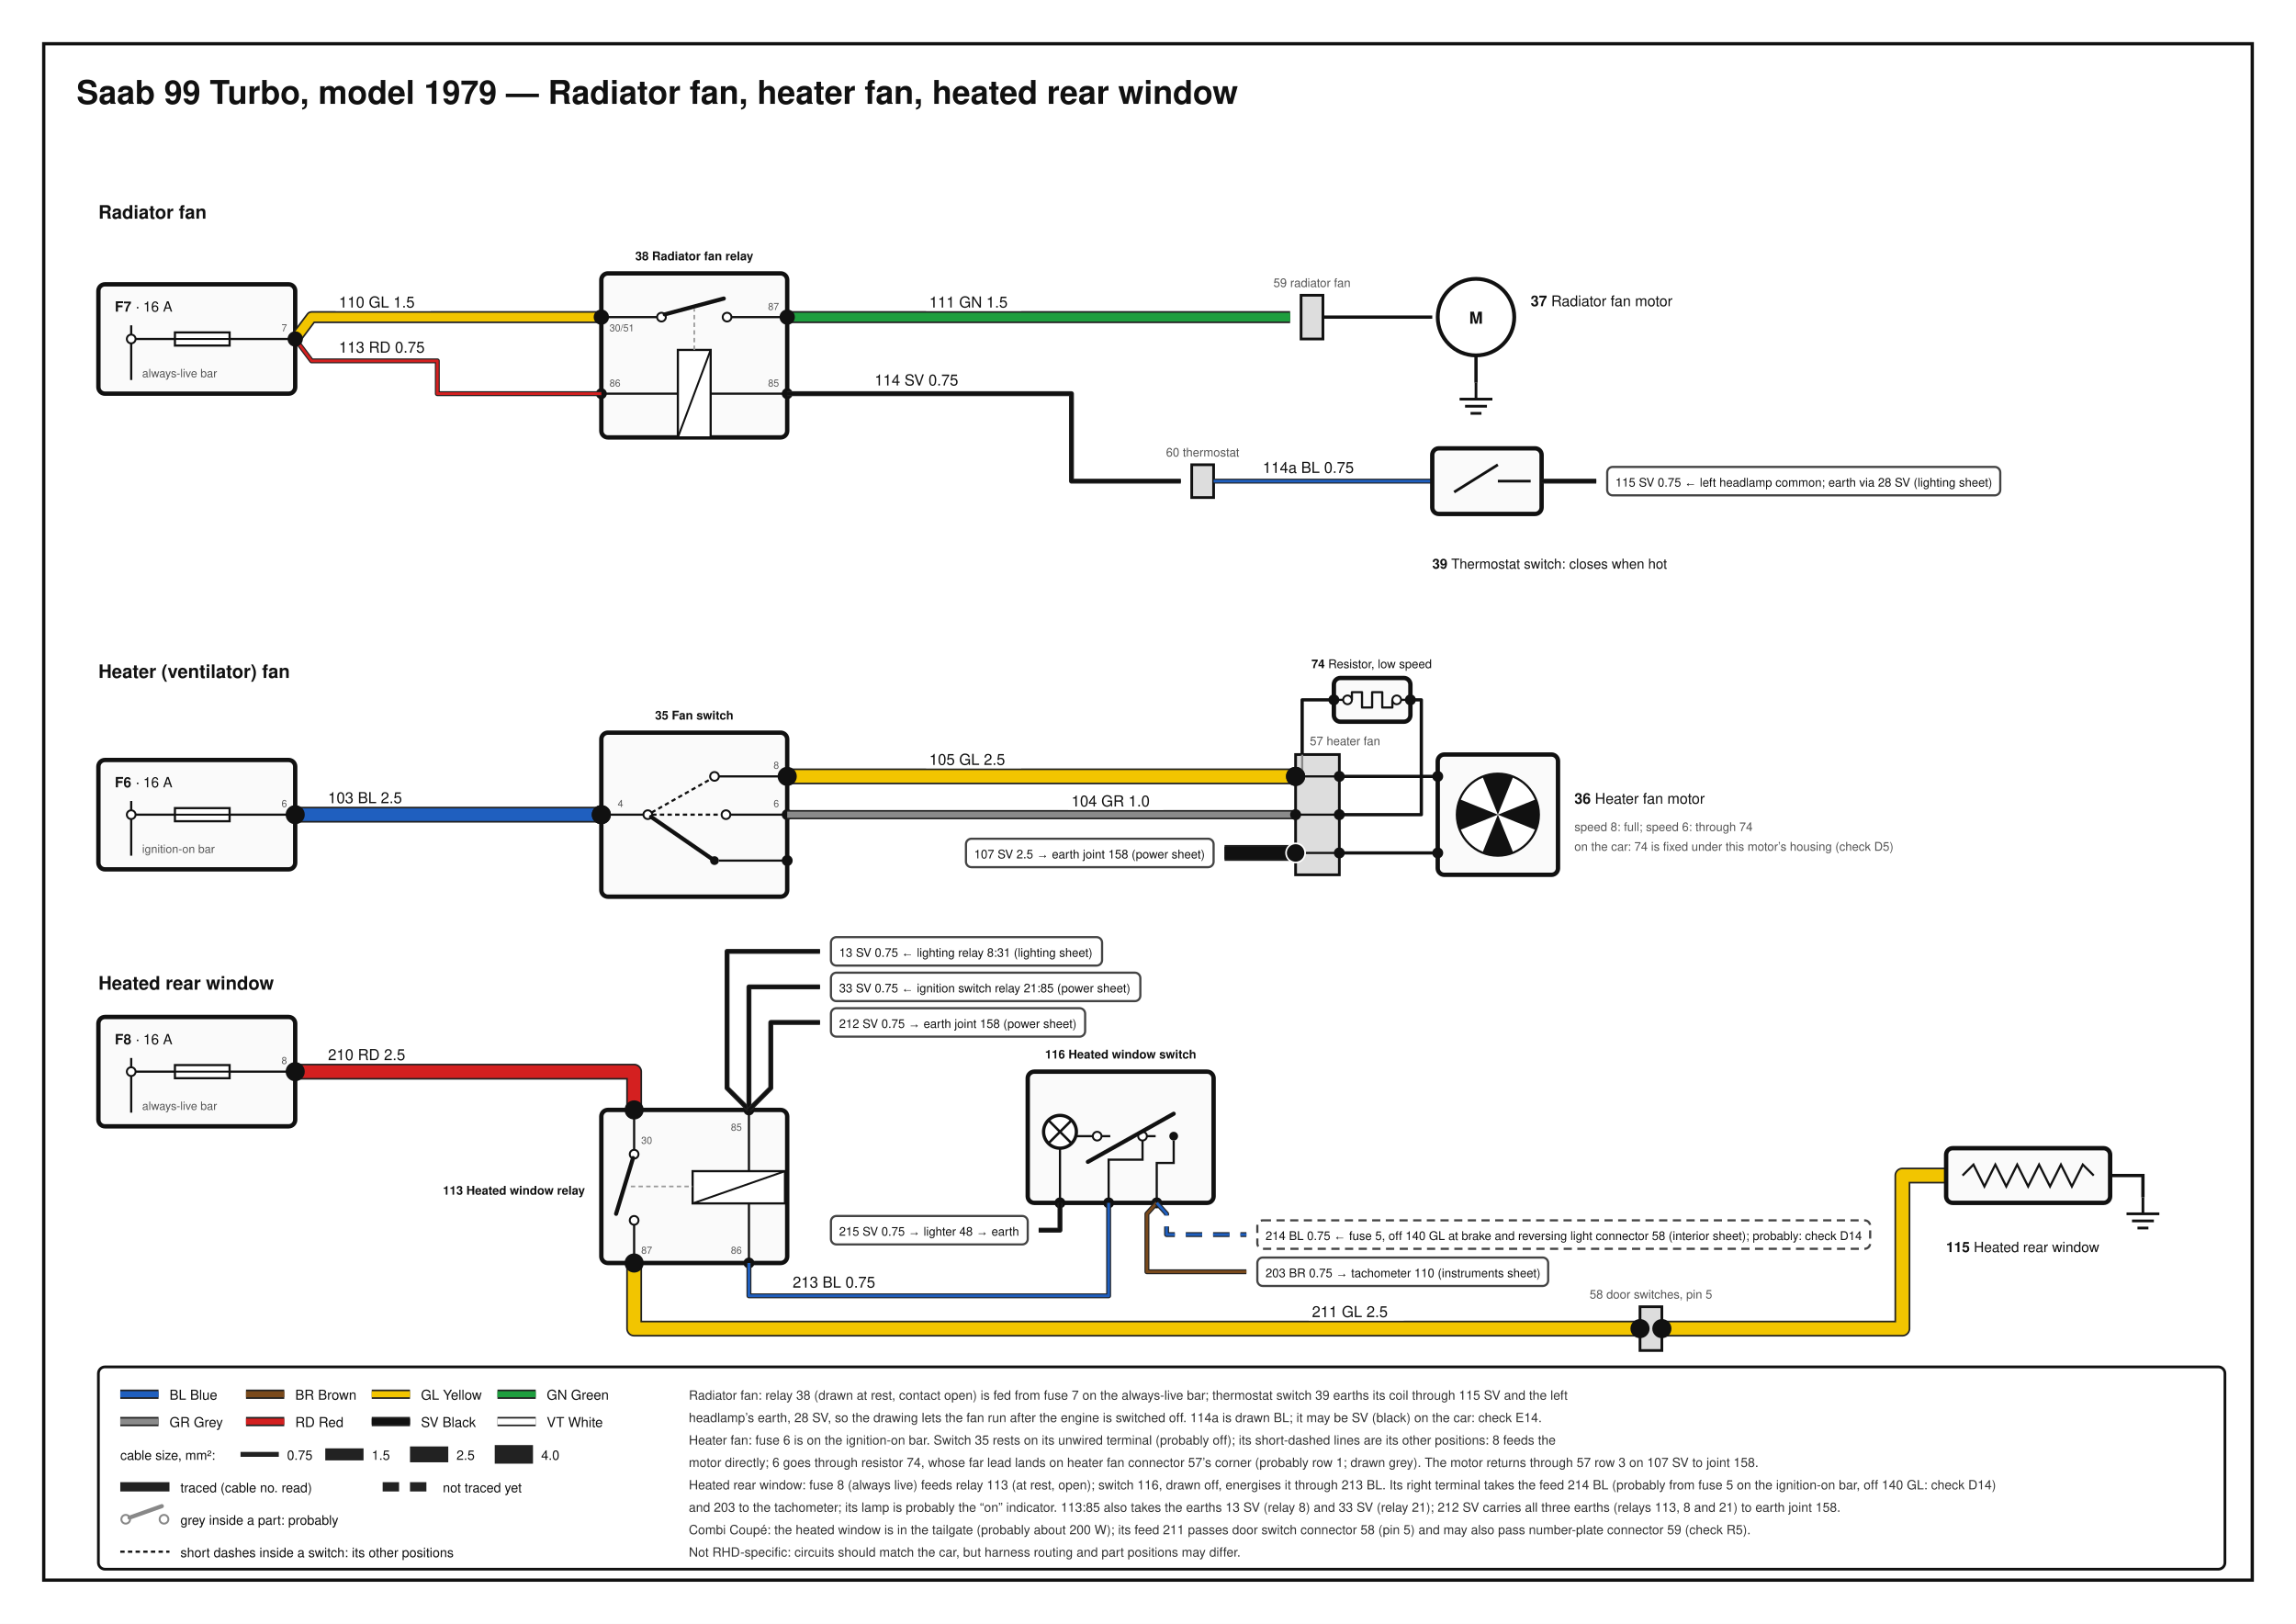
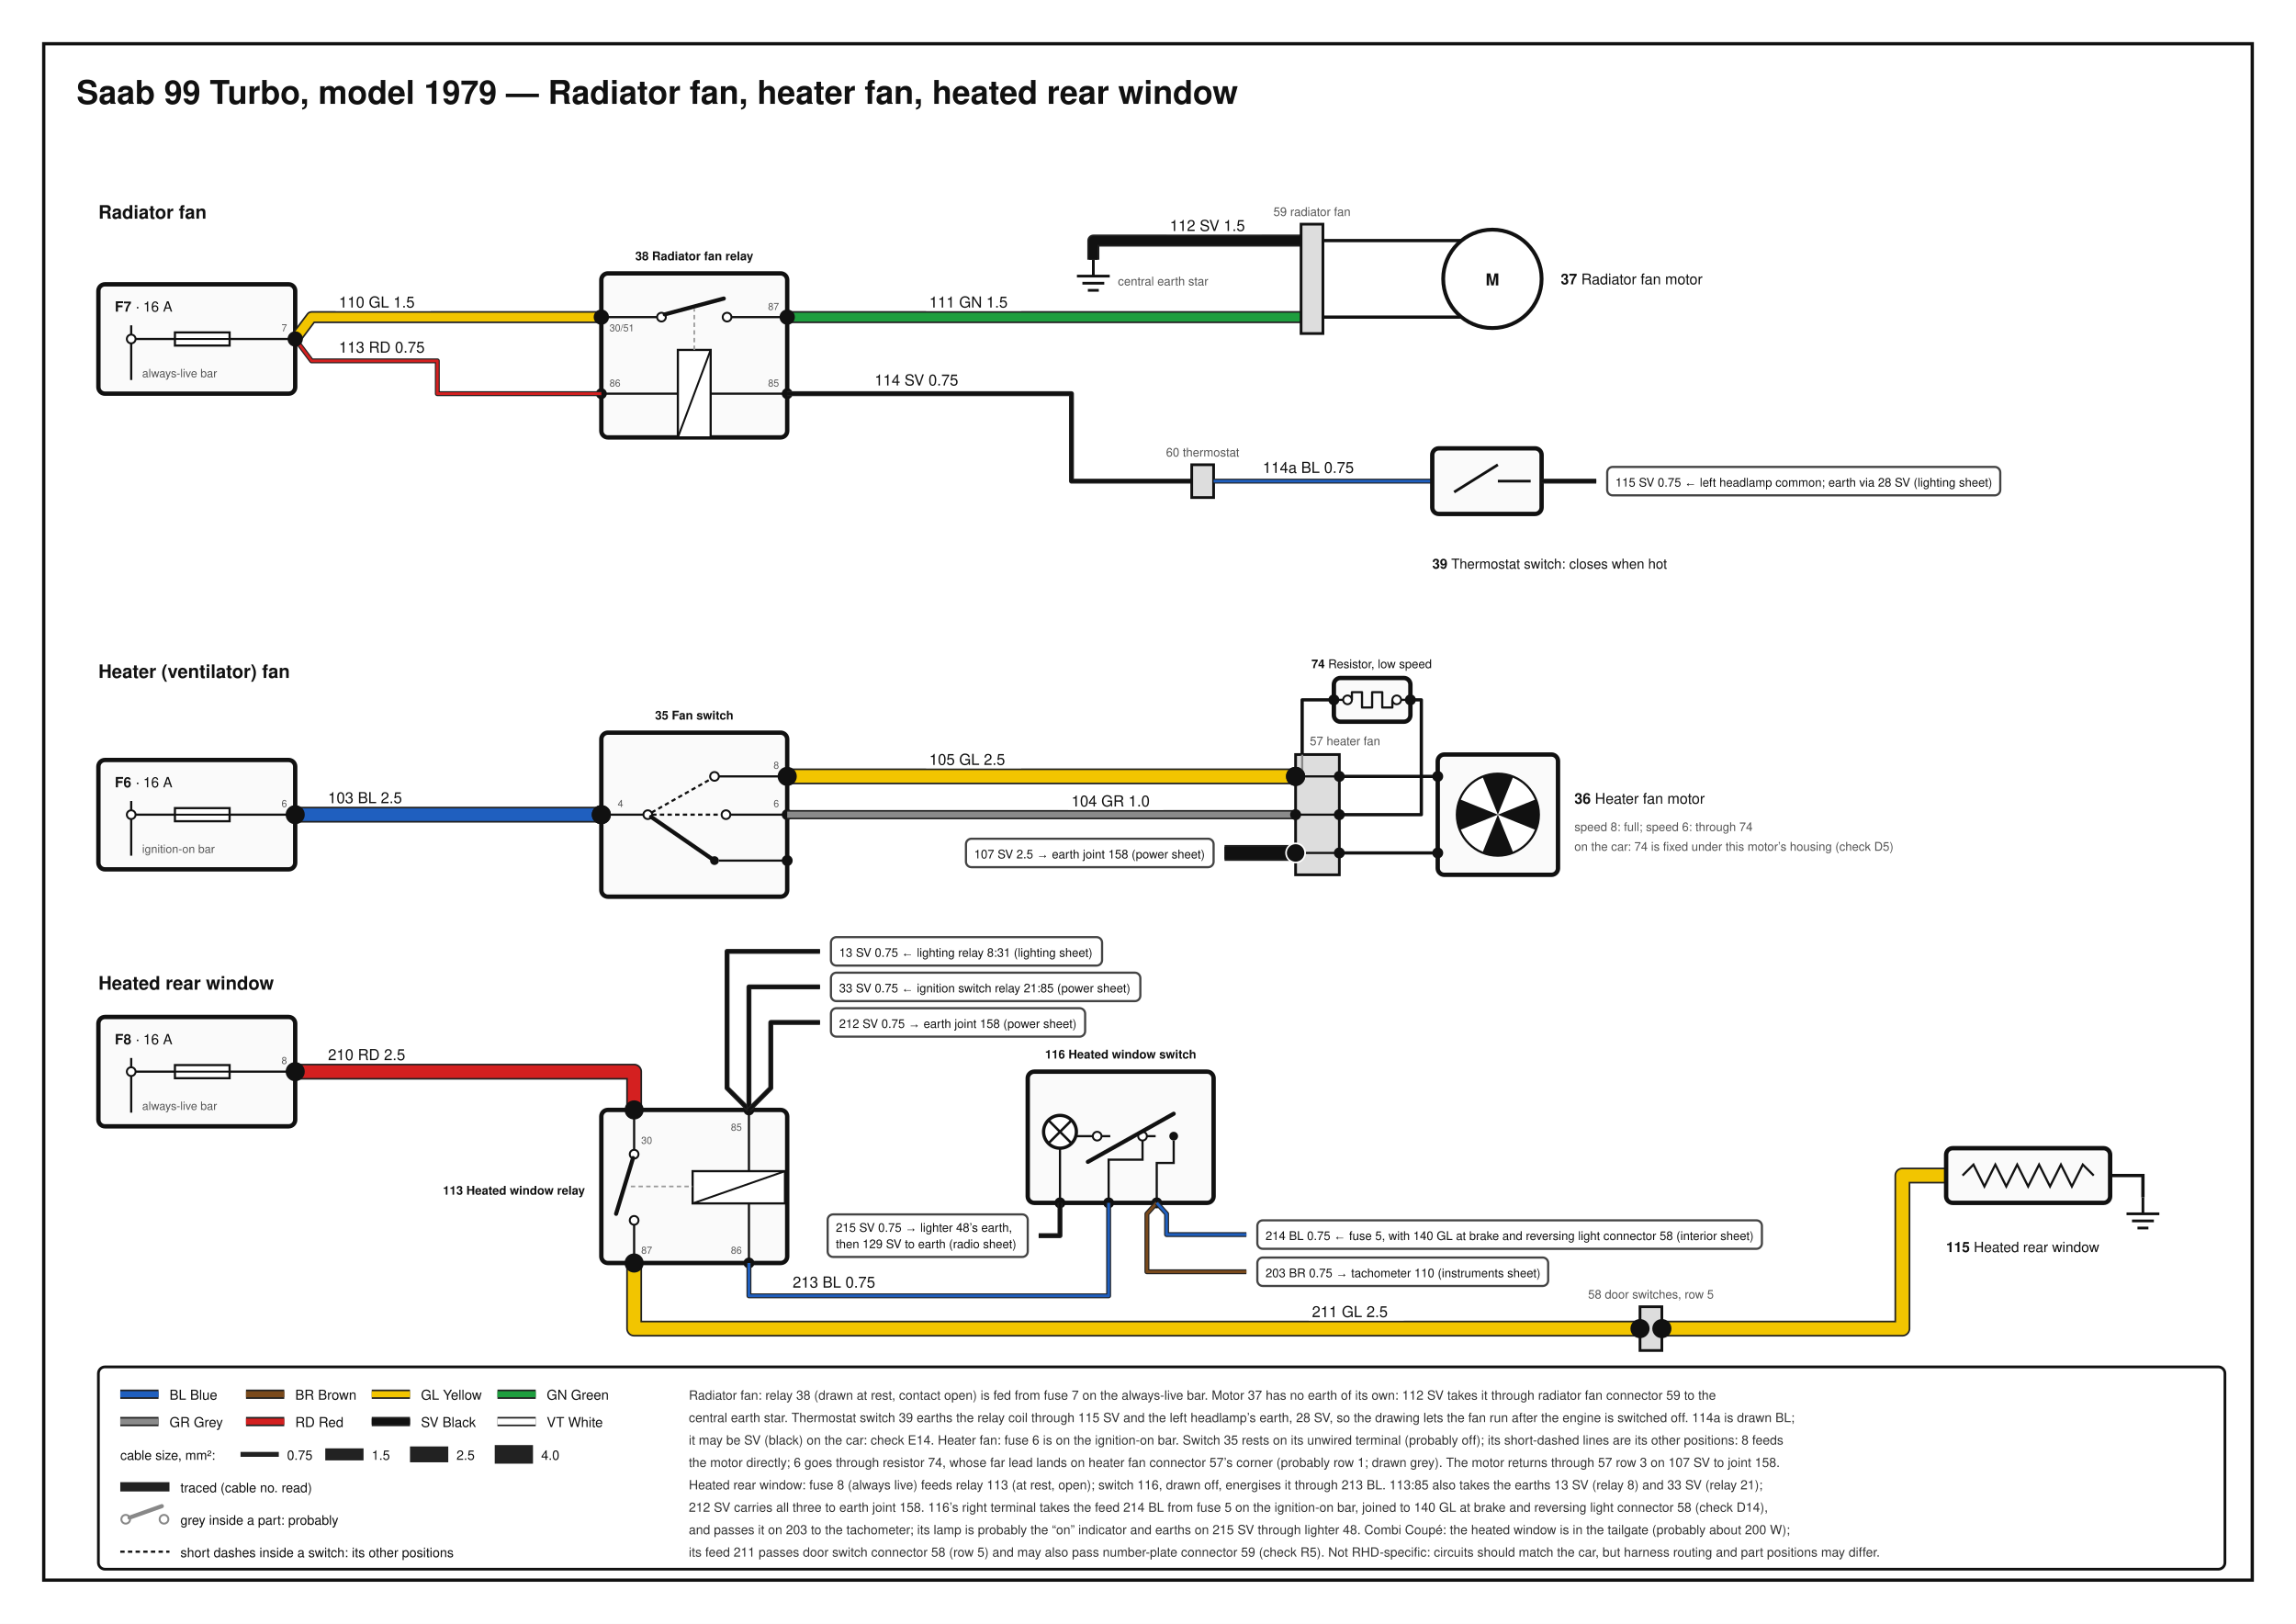
<svg xmlns="http://www.w3.org/2000/svg" width="420mm" height="297mm" viewBox="0 0 420 297" font-family="Helvetica, Arial, sans-serif">
  <rect width="420" height="297" fill="#fff" />
  <rect x="8" y="8" width="404" height="281" fill="none" stroke="#111" stroke-width=".6" />
  <text x="14" y="19" font-size="6" text-anchor="start" font-weight="bold" fill="#111">Saab 99 Turbo, model 1979 — Radiator fan, heater fan, heated rear window</text>
  <text x="18" y="40" font-size="3.4" text-anchor="start" font-weight="bold" fill="#111">Radiator fan</text>
  <rect x="18" y="52" width="36" height="20" rx="1.2" fill="#fafafa" stroke="#111" stroke-width="0.8" />
  <text x="21" y="57" font-size="2.6" text-anchor="start" font-weight="normal" fill="#111">
    <tspan font-weight="bold">F7</tspan> · 16 A</text>
  <path d="M24,59.5 L24,69.5" fill="none" stroke="#111" stroke-width=".4" />
  <circle cx="24" cy="62" r=".8" fill="#fff" stroke="#111" stroke-width=".35" />
  <text x="26" y="69" font-size="2.1" text-anchor="start" font-weight="normal" fill="#555">always-live bar</text>
  <rect x="32" y="60.8" width="10" height="2.4" fill="#fff" stroke="#111" stroke-width=".4" />
  <path d="M32,62 L42,62" stroke="#111" stroke-width=".35" />
  <path d="M24.8,62 L32,62" fill="none" stroke="#111" stroke-width=".4" />
  <path d="M42,62 L54,62" fill="none" stroke="#111" stroke-width=".4" />
  <circle cx="54" cy="62" r="1.0" fill="#111" />
  <text x="52.5" y="60.6" font-size="1.8" text-anchor="end" font-weight="normal" fill="#555">7</text>
  <rect x="110" y="50" width="34" height="30" rx="1.2" fill="#fafafa" stroke="#111" stroke-width="0.8" />
  <text x="127" y="47.6" font-size="2.2" text-anchor="middle" font-weight="bold" fill="#111">38 Radiator fan relay</text>
  <circle cx="110" cy="58" r="1.0" fill="#111" />
  <circle cx="110" cy="72" r="1.0" fill="#111" />
  <circle cx="144" cy="58" r="1.0" fill="#111" />
  <circle cx="144" cy="72" r="1.0" fill="#111" />
  <text x="111.5" y="60.6" font-size="1.8" text-anchor="start" font-weight="normal" fill="#555">30/51</text>
  <text x="142.5" y="56.7" font-size="1.8" text-anchor="end" font-weight="normal" fill="#555">87</text>
  <text x="111.5" y="70.7" font-size="1.8" text-anchor="start" font-weight="normal" fill="#555">86</text>
  <text x="142.5" y="70.7" font-size="1.8" text-anchor="end" font-weight="normal" fill="#555">85</text>
  <path d="M110,58 L120.2,58" fill="none" stroke="#111" stroke-width=".4" />
  <circle cx="121" cy="58" r=".8" fill="#fff" stroke="#111" stroke-width=".35" />
  <circle cx="133" cy="58" r=".8" fill="#fff" stroke="#111" stroke-width=".35" />
  <path d="M133.8,58 L144,58" fill="none" stroke="#111" stroke-width=".4" />
  <path d="M121.6,57.5 L132.4,54.6" stroke="#111" stroke-width=".75" stroke-linecap="round" />
  <rect x="124" y="64" width="6" height="16" fill="#fff" stroke="#111" stroke-width=".4" />
  <path d="M124,80 L130,64" stroke="#111" stroke-width=".35" />
  <path d="M110,72 L124,72" fill="none" stroke="#111" stroke-width=".4" />
  <path d="M130,72 L144,72" fill="none" stroke="#111" stroke-width=".4" />
  <path d="M127,64 L127,56.5" fill="none" stroke="#999" stroke-width=".3" stroke-dasharray=".8 .6" />
  <path d="M54,62 L57,58 L110,58" fill="none" stroke="#222" stroke-width="2.2" stroke-linejoin="round" />
  <path d="M54,62 L57,58 L110,58" fill="none" stroke="#f2c500" stroke-width="1.6" stroke-linejoin="round" />
  <rect x="61.4" y="53.25" width="17.4" height="3.6" fill="#fff" opacity=".85" />
  <text x="62" y="56.25" font-size="2.8" text-anchor="start" font-weight="normal" fill="#111">110 GL 1.5</text>
  <path d="M54,62 L57,66 L80,66 L80,72 L110,72" fill="none" stroke="#222" stroke-width="0.9" stroke-linejoin="round" />
  <path d="M54,62 L57,66 L80,66 L80,72 L110,72" fill="none" stroke="#d42020" stroke-width="0.5" stroke-linejoin="round" />
  <rect x="61.4" y="61.5" width="19.02" height="3.6" fill="#fff" opacity=".85" />
  <text x="62" y="64.5" font-size="2.8" text-anchor="start" font-weight="normal" fill="#111">113 RD 0.75</text>
-   <path d="M144,58 L236,58" fill="none" stroke="#222" stroke-width="2.2" stroke-linejoin="round" />
-   <path d="M144,58 L236,58" fill="none" stroke="#1e9e3e" stroke-width="1.6" stroke-linejoin="round" />
+   <path d="M144,58 L238,58" fill="none" stroke="#222" stroke-width="2.2" stroke-linejoin="round" />
+   <path d="M144,58 L238,58" fill="none" stroke="#1e9e3e" stroke-width="1.6" stroke-linejoin="round" />
  <rect x="169.4" y="53.25" width="17.4" height="3.6" fill="#fff" opacity=".85" />
  <text x="170" y="56.25" font-size="2.8" text-anchor="start" font-weight="normal" fill="#111">111 GN 1.5</text>
-   <rect x="238" y="54.0" width="4" height="8" fill="#ddd" stroke="#111" stroke-width=".5" />
-   <text x="240" y="52.5" font-size="2.2" text-anchor="middle" font-weight="normal" fill="#555">59 radiator fan</text>
+   <path d="M238,44 L200,44 L200,47.5" fill="none" stroke="#222" stroke-width="2.2" stroke-linejoin="round" />
+   <path d="M238,44 L200,44 L200,47.5" fill="none" stroke="#111111" stroke-width="1.6" stroke-linejoin="round" />
+   <rect x="213.4" y="39.25" width="17.4" height="3.6" fill="#fff" opacity=".85" />
+   <text x="214" y="42.25" font-size="2.8" text-anchor="start" font-weight="normal" fill="#111">112 SV 1.5</text>
+   <path d="M200,47.5 v3 M197,50.5 h6 M198,51.8 h4 M199,53.1 h2" stroke="#111" stroke-width=".5" fill="none" />
+   <text x="204.5" y="52.2" font-size="2.2" text-anchor="start" font-weight="normal" fill="#555">central earth star</text>
+   <rect x="238" y="41.0" width="4" height="20" fill="#ddd" stroke="#111" stroke-width=".5" />
+   <text x="240" y="39.5" font-size="2.2" text-anchor="middle" font-weight="normal" fill="#555">59 radiator fan</text>
  <circle cx="54" cy="62" r="1.4" fill="#111" />
  <circle cx="110" cy="58" r="1.4" fill="#111" />
  <circle cx="144" cy="58" r="1.4" fill="#111" />
-   <path d="M242,58 H262" stroke="#111" stroke-width=".6" />
-   <circle cx="270" cy="58" r="7" fill="#fff" stroke="#111" stroke-width=".7" />
-   <text x="270" y="59.2" font-size="3" text-anchor="middle" font-weight="bold" fill="#111">M</text>
-   <text x="280" y="56" font-size="2.7" text-anchor="start" font-weight="normal" fill="#111">
+   <path d="M242,44 L267.34,44" fill="none" stroke="#111" stroke-width=".6" stroke-linejoin="round" />
+   <path d="M242,58 L267.34,58" fill="none" stroke="#111" stroke-width=".6" stroke-linejoin="round" />
+   <circle cx="273" cy="51" r="9" fill="#fff" stroke="#111" stroke-width=".7" />
+   <text x="273" y="52.2" font-size="3" text-anchor="middle" font-weight="bold" fill="#111">M</text>
+   <text x="285.5" y="52" font-size="2.7" text-anchor="start" font-weight="normal" fill="#111">
    <tspan font-weight="bold">37</tspan> Radiator fan motor</text>
-   <path d="M270,65 v5" stroke="#111" stroke-width=".6" />
-   <path d="M270,70 v3 M267,73 h6 M268,74.3 h4 M269,75.6 h2" stroke="#111" stroke-width=".5" fill="none" />
-   <path d="M144,72 L196,72 L196,88 L216,88" fill="none" stroke="#222" stroke-width="0.9" stroke-linejoin="round" />
-   <path d="M144,72 L196,72 L196,88 L216,88" fill="none" stroke="#111111" stroke-width="0.5" stroke-linejoin="round" />
+   <path d="M144,72 L196,72 L196,88 L218,88" fill="none" stroke="#222" stroke-width="0.9" stroke-linejoin="round" />
+   <path d="M144,72 L196,72 L196,88 L218,88" fill="none" stroke="#111111" stroke-width="0.5" stroke-linejoin="round" />
  <rect x="159.4" y="67.5" width="19.02" height="3.6" fill="#fff" opacity=".85" />
  <text x="160" y="70.5" font-size="2.8" text-anchor="start" font-weight="normal" fill="#111">114 SV 0.75</text>
  <rect x="218" y="85.0" width="4" height="6" fill="#ddd" stroke="#111" stroke-width=".5" />
  <text x="220" y="83.5" font-size="2.2" text-anchor="middle" font-weight="normal" fill="#555">60 thermostat</text>
  <path d="M222,88 L262,88" fill="none" stroke="#222" stroke-width="0.9" stroke-linejoin="round" />
  <path d="M222,88 L262,88" fill="none" stroke="#1f5fbf" stroke-width="0.5" stroke-linejoin="round" />
  <rect x="230.4" y="83.5" width="20.64" height="3.6" fill="#fff" opacity=".85" />
  <text x="231" y="86.5" font-size="2.8" text-anchor="start" font-weight="normal" fill="#111">114a BL 0.75</text>
  <rect x="262" y="82" width="20" height="12" rx="1.2" fill="#fafafa" stroke="#111" stroke-width="0.8" />
  <path d="M266,90 l8,-5 M274,88 h6" stroke="#111" stroke-width=".5" />
  <path d="M282,88 L292,88" fill="none" stroke="#222" stroke-width="0.9" stroke-linejoin="round" />
  <path d="M282,88 L292,88" fill="none" stroke="#111111" stroke-width="0.5" stroke-linejoin="round" />
  <rect x="294" y="85.4" width="71.9" height="5.2" rx="1" fill="#fff" stroke="#444" stroke-width=".4" />
  <text x="295.5" y="89" font-size="2.2" text-anchor="start" font-weight="normal" fill="#111">115 SV 0.75 <tspan font-family="Arial">←</tspan> left headlamp common; earth via 28 SV (lighting sheet)</text>
  <text x="262" y="104" font-size="2.5" text-anchor="start" font-weight="normal" fill="#111">
    <tspan font-weight="bold">39</tspan> Thermostat switch: closes when hot</text>
  <text x="18" y="124" font-size="3.4" text-anchor="start" font-weight="bold" fill="#111">Heater (ventilator) fan</text>
  <rect x="18" y="139" width="36" height="20" rx="1.2" fill="#fafafa" stroke="#111" stroke-width="0.8" />
  <text x="21" y="144" font-size="2.6" text-anchor="start" font-weight="normal" fill="#111">
    <tspan font-weight="bold">F6</tspan> · 16 A</text>
  <path d="M24,146.5 L24,156.5" fill="none" stroke="#111" stroke-width=".4" />
  <circle cx="24" cy="149" r=".8" fill="#fff" stroke="#111" stroke-width=".35" />
  <text x="26" y="156" font-size="2.1" text-anchor="start" font-weight="normal" fill="#555">ignition-on bar</text>
  <rect x="32" y="147.8" width="10" height="2.4" fill="#fff" stroke="#111" stroke-width=".4" />
  <path d="M32,149 L42,149" stroke="#111" stroke-width=".35" />
  <path d="M24.8,149 L32,149" fill="none" stroke="#111" stroke-width=".4" />
  <path d="M42,149 L54,149" fill="none" stroke="#111" stroke-width=".4" />
  <circle cx="54" cy="149" r="1.0" fill="#111" />
  <text x="52.5" y="147.6" font-size="1.8" text-anchor="end" font-weight="normal" fill="#555">6</text>
  <path d="M54,149 L110,149" fill="none" stroke="#222" stroke-width="2.9" stroke-linejoin="round" />
  <path d="M54,149 L110,149" fill="none" stroke="#1f5fbf" stroke-width="2.3" stroke-linejoin="round" />
  <rect x="59.4" y="143.9" width="17.4" height="3.6" fill="#fff" opacity=".85" />
  <text x="60" y="146.9" font-size="2.8" text-anchor="start" font-weight="normal" fill="#111">103 BL 2.5</text>
  <rect x="110" y="134" width="34" height="30" rx="1.2" fill="#fafafa" stroke="#111" stroke-width="0.8" />
  <text x="127" y="131.6" font-size="2.2" text-anchor="middle" font-weight="bold" fill="#111">35 Fan switch</text>
  <circle cx="144" cy="142" r="1.0" fill="#111" />
  <circle cx="144" cy="149" r="1.0" fill="#111" />
  <circle cx="144" cy="157.4" r="1.0" fill="#111" />
  <circle cx="110" cy="149" r="1.75" fill="#111" />
  <text x="113" y="147.6" font-size="1.8" text-anchor="start" font-weight="normal" fill="#555">4</text>
  <text x="142.5" y="140.6" font-size="1.8" text-anchor="end" font-weight="normal" fill="#555">8</text>
  <text x="142.5" y="147.6" font-size="1.8" text-anchor="end" font-weight="normal" fill="#555">6</text>
  <path d="M110,149 L117.7,149" fill="none" stroke="#111" stroke-width=".4" />
  <circle cx="118.5" cy="149" r=".8" fill="#fff" stroke="#111" stroke-width=".35" />
  <circle cx="130.7" cy="142" r=".8" fill="#fff" stroke="#111" stroke-width=".35" />
  <path d="M131.5,142 L144,142" fill="none" stroke="#111" stroke-width=".4" />
  <circle cx="132.8" cy="149" r=".8" fill="#fff" stroke="#111" stroke-width=".35" />
  <path d="M133.6,149 L144,149" fill="none" stroke="#111" stroke-width=".4" />
  <circle cx="130.7" cy="157.4" r=".8" fill="#111" />
  <path d="M131.5,157.4 L144,157.4" fill="none" stroke="#111" stroke-width=".4" />
  <path d="M119.1,149.4 L130.4,157.2" stroke="#111" stroke-width=".75" stroke-linecap="round" />
  <path d="M119.2,148.6 L130,142.5" fill="none" stroke="#111" stroke-width=".4" stroke-dasharray=".8 .6" />
  <path d="M119.3,149 L132,149" fill="none" stroke="#111" stroke-width=".4" stroke-dasharray=".8 .6" />
  <path d="M144,142 L237,142" fill="none" stroke="#222" stroke-width="2.9" stroke-linejoin="round" />
  <path d="M144,142 L237,142" fill="none" stroke="#f2c500" stroke-width="2.3" stroke-linejoin="round" />
  <rect x="169.4" y="136.9" width="17.4" height="3.6" fill="#fff" opacity=".85" />
  <text x="170" y="139.9" font-size="2.8" text-anchor="start" font-weight="normal" fill="#111">105 GL 2.5</text>
  <path d="M144,149 L237,149" fill="none" stroke="#222" stroke-width="1.7" stroke-linejoin="round" />
  <path d="M144,149 L237,149" fill="none" stroke="#8a8a8a" stroke-width="1.1" stroke-linejoin="round" />
  <rect x="195.4" y="144.5" width="17.4" height="3.6" fill="#fff" opacity=".85" />
  <text x="196" y="147.5" font-size="2.8" text-anchor="start" font-weight="normal" fill="#111">104 GR 1.0</text>
  <circle cx="54" cy="149" r="1.75" fill="#111" />
  <circle cx="110" cy="149" r="1.75" fill="#111" />
  <circle cx="144" cy="142" r="1.75" fill="#111" />
  <rect x="237" y="138" width="8" height="22" fill="#ddd" stroke="#111" stroke-width=".5" />
  <text x="239.6" y="136.3" font-size="2.2" text-anchor="start" font-weight="normal" fill="#555">57 heater fan</text>
  <path d="M237,142 L245,142" fill="none" stroke="#111" stroke-width=".4" />
  <circle cx="237" cy="142" r="1.75" fill="#111" />
  <circle cx="245" cy="142" r="1.0" fill="#111" />
  <path d="M237,149 L245,149" fill="none" stroke="#111" stroke-width=".4" />
  <circle cx="237" cy="149" r="1.0" fill="#111" />
  <circle cx="245" cy="149" r="1.0" fill="#111" />
  <path d="M237,156 L245,156" fill="none" stroke="#111" stroke-width=".4" />
  <circle cx="237" cy="156" r="1.0" fill="#111" />
  <circle cx="245" cy="156" r="1.0" fill="#111" />
  <path d="M238.2,138 L238.2,142" fill="none" stroke="#888" stroke-width=".4" />
  <rect x="244" y="124" width="14" height="8" rx="1.2" fill="#fafafa" stroke="#111" stroke-width="0.8" />
  <text x="239.9" y="122.2" font-size="2.2" text-anchor="start" font-weight="normal" fill="#111">
    <tspan font-weight="bold">74</tspan> Resistor, low speed</text>
  <circle cx="244" cy="128" r="1.0" fill="#111" />
  <circle cx="258" cy="128" r="1.0" fill="#111" />
  <path d="M244,128 L245.7,128" fill="none" stroke="#111" stroke-width=".4" />
  <circle cx="246.5" cy="128" r=".8" fill="#fff" stroke="#111" stroke-width=".35" />
  <path d="M247.3,128 L247.3,126.6 L249.15,126.6 L249.15,129.4 L251.0,129.4 L251.0,126.6 L252.85,126.6 L252.85,129.4 L254.7,129.4 L254.7,128" fill="none" stroke="#111" stroke-width=".4" stroke-linejoin="round" />
  <circle cx="255.5" cy="128" r=".8" fill="#fff" stroke="#111" stroke-width=".35" />
  <path d="M256.3,128 L258,128" fill="none" stroke="#111" stroke-width=".4" />
  <path d="M244,128 L238.2,128 L238.2,138" fill="none" stroke="#111" stroke-width=".6" stroke-linejoin="round" />
  <path d="M258,128 L260,128 L260,149 L245,149" fill="none" stroke="#111" stroke-width=".6" stroke-linejoin="round" />
  <path d="M245,142 L263,142" fill="none" stroke="#111" stroke-width=".6" stroke-linejoin="round" />
  <path d="M245,156 L263,156" fill="none" stroke="#111" stroke-width=".6" stroke-linejoin="round" />
  <path d="M237,156 L224,156" fill="none" stroke="#222" stroke-width="2.9" stroke-linejoin="round" />
  <path d="M237,156 L224,156" fill="none" stroke="#111111" stroke-width="2.3" stroke-linejoin="round" />
  <rect x="176.7" y="153.4" width="45.3" height="5.2" rx="1" fill="#fff" stroke="#444" stroke-width=".4" />
  <text x="178.2" y="157" font-size="2.2" text-anchor="start" font-weight="normal" fill="#111">107 SV 2.5 <tspan font-family="Arial">→</tspan> earth joint 158 (power sheet)</text>
  <circle cx="237" cy="142" r="1.75" fill="#111" />
  <circle cx="237" cy="156" r="1.75" fill="#111" stroke="#fff" stroke-width=".3" />
  <rect x="263" y="138" width="22" height="22" rx="1.2" fill="#fafafa" stroke="#111" stroke-width="0.8" />
  <circle cx="263" cy="142" r="1.0" fill="#111" />
  <circle cx="263" cy="156" r="1.0" fill="#111" />
  <circle cx="274" cy="149" r="7.5" fill="#fff" stroke="#111" stroke-width=".4" />
  <path d="M274,149 L280.95,146.19 A7.5,7.5 0 0 1 280.95,151.81 Z" fill="#111" />
  <path d="M274,149 L276.81,155.95 A7.5,7.5 0 0 1 271.19,155.95 Z" fill="#111" />
  <path d="M274,149 L267.05,151.81 A7.5,7.5 0 0 1 267.05,146.19 Z" fill="#111" />
  <path d="M274,149 L271.19,142.05 A7.5,7.5 0 0 1 276.81,142.05 Z" fill="#111" />
  <text x="288" y="147" font-size="2.7" text-anchor="start" font-weight="normal" fill="#111">
    <tspan font-weight="bold">36</tspan> Heater fan motor</text>
  <text x="288" y="152" font-size="2.2" text-anchor="start" font-weight="normal" fill="#555">speed 8: full; speed 6: through 74</text>
  <text x="288" y="155.6" font-size="2.2" text-anchor="start" font-weight="normal" fill="#555">on the car: 74 is fixed under this motor’s housing (check D5)</text>
  <text x="18" y="181" font-size="3.4" text-anchor="start" font-weight="bold" fill="#111">Heated rear window</text>
  <rect x="18" y="186" width="36" height="20" rx="1.2" fill="#fafafa" stroke="#111" stroke-width="0.8" />
  <text x="21" y="191" font-size="2.6" text-anchor="start" font-weight="normal" fill="#111">
    <tspan font-weight="bold">F8</tspan> · 16 A</text>
  <path d="M24,193.5 L24,203.5" fill="none" stroke="#111" stroke-width=".4" />
  <circle cx="24" cy="196" r=".8" fill="#fff" stroke="#111" stroke-width=".35" />
  <text x="26" y="203" font-size="2.1" text-anchor="start" font-weight="normal" fill="#555">always-live bar</text>
  <rect x="32" y="194.8" width="10" height="2.4" fill="#fff" stroke="#111" stroke-width=".4" />
  <path d="M32,196 L42,196" stroke="#111" stroke-width=".35" />
  <path d="M24.8,196 L32,196" fill="none" stroke="#111" stroke-width=".4" />
  <path d="M42,196 L54,196" fill="none" stroke="#111" stroke-width=".4" />
  <circle cx="54" cy="196" r="1.0" fill="#111" />
  <text x="52.5" y="194.6" font-size="1.8" text-anchor="end" font-weight="normal" fill="#555">8</text>
  <rect x="110" y="203" width="34" height="28" rx="1.2" fill="#fafafa" stroke="#111" stroke-width="0.8" />
  <text x="107" y="218.5" font-size="2.2" text-anchor="end" font-weight="bold" fill="#111">113 Heated window relay</text>
  <circle cx="116" cy="203" r="1.0" fill="#111" />
  <circle cx="137" cy="203" r="1.0" fill="#111" />
  <circle cx="116" cy="231" r="1.0" fill="#111" />
  <circle cx="137" cy="231" r="1.0" fill="#111" />
  <text x="117.3" y="209.2" font-size="1.8" text-anchor="start" font-weight="normal" fill="#555">30</text>
  <text x="135.7" y="206.8" font-size="1.8" text-anchor="end" font-weight="normal" fill="#555">85</text>
  <text x="117.3" y="229.3" font-size="1.8" text-anchor="start" font-weight="normal" fill="#555">87</text>
  <text x="135.7" y="229.3" font-size="1.8" text-anchor="end" font-weight="normal" fill="#555">86</text>
  <path d="M116,203 L116,210.3" fill="none" stroke="#111" stroke-width=".4" />
  <circle cx="116" cy="211.1" r=".8" fill="#fff" stroke="#111" stroke-width=".35" />
  <path d="M115.8,211.8 L112.7,222" stroke="#111" stroke-width=".75" stroke-linecap="round" />
  <circle cx="116" cy="223.2" r=".8" fill="#fff" stroke="#111" stroke-width=".35" />
  <path d="M116,224 L116,231" fill="none" stroke="#111" stroke-width=".4" />
  <rect x="126.7" y="214.2" width="16.9" height="5.9" fill="#fff" stroke="#111" stroke-width=".4" />
  <path d="M126.7,220.1 L143.6,214.2" stroke="#111" stroke-width=".35" />
  <path d="M137,203 L137,214.2" fill="none" stroke="#111" stroke-width=".4" />
  <path d="M137,220.1 L137,231" fill="none" stroke="#111" stroke-width=".4" />
  <path d="M115.4,217 L126.7,217" fill="none" stroke="#999" stroke-width=".3" stroke-dasharray=".8 .6" />
  <path d="M54,196 L116,196 L116,203" fill="none" stroke="#222" stroke-width="2.9" stroke-linejoin="round" />
  <path d="M54,196 L116,196 L116,203" fill="none" stroke="#d42020" stroke-width="2.3" stroke-linejoin="round" />
  <rect x="59.4" y="190.9" width="17.4" height="3.6" fill="#fff" opacity=".85" />
  <text x="60" y="193.9" font-size="2.8" text-anchor="start" font-weight="normal" fill="#111">210 RD 2.5</text>
  <path d="M137,203 L133,199 L133,174 L150,174" fill="none" stroke="#222" stroke-width="0.9" stroke-linejoin="round" />
  <path d="M137,203 L133,199 L133,174 L150,174" fill="none" stroke="#111111" stroke-width="0.5" stroke-linejoin="round" />
  <rect x="152" y="171.4" width="49.6" height="5.2" rx="1" fill="#fff" stroke="#444" stroke-width=".4" />
  <text x="153.5" y="175" font-size="2.2" text-anchor="start" font-weight="normal" fill="#111">13 SV 0.75 <tspan font-family="Arial">←</tspan> lighting relay 8:31 (lighting sheet)</text>
  <path d="M137,203 L137,180.5 L150,180.5" fill="none" stroke="#222" stroke-width="0.9" stroke-linejoin="round" />
  <path d="M137,203 L137,180.5 L150,180.5" fill="none" stroke="#111111" stroke-width="0.5" stroke-linejoin="round" />
  <rect x="152" y="177.9" width="56.6" height="5.2" rx="1" fill="#fff" stroke="#444" stroke-width=".4" />
  <text x="153.5" y="181.5" font-size="2.2" text-anchor="start" font-weight="normal" fill="#111">33 SV 0.75 <tspan font-family="Arial">←</tspan> ignition switch relay 21:85 (power sheet)</text>
  <path d="M137,203 L141,199 L141,187 L150,187" fill="none" stroke="#222" stroke-width="0.9" stroke-linejoin="round" />
  <path d="M137,203 L141,199 L141,187 L150,187" fill="none" stroke="#111111" stroke-width="0.5" stroke-linejoin="round" />
  <rect x="152" y="184.4" width="46.5" height="5.2" rx="1" fill="#fff" stroke="#444" stroke-width=".4" />
  <text x="153.5" y="188" font-size="2.2" text-anchor="start" font-weight="normal" fill="#111">212 SV 0.75 <tspan font-family="Arial">→</tspan> earth joint 158 (power sheet)</text>
  <rect x="188" y="196" width="34" height="24" rx="1.2" fill="#fafafa" stroke="#111" stroke-width="0.8" />
  <text x="205" y="193.6" font-size="2.2" text-anchor="middle" font-weight="bold" fill="#111">116 Heated window switch</text>
  <circle cx="193.9" cy="220" r="1.0" fill="#111" />
  <circle cx="202.8" cy="220" r="1.0" fill="#111" />
  <circle cx="211.6" cy="220" r="1.0" fill="#111" />
  <circle cx="193.9" cy="207" r="3" fill="#fff" stroke="#111" stroke-width=".6" />
  <path d="M191.8,204.9 L196.0,209.1 M191.8,209.1 L196.0,204.9" stroke="#111" stroke-width=".45" />
  <path d="M193.9,210 L193.9,220" fill="none" stroke="#111" stroke-width=".4" />
  <path d="M196.8,207.8 L199.9,207.8" fill="none" stroke="#111" stroke-width=".4" />
  <circle cx="200.7" cy="207.8" r=".8" fill="#fff" stroke="#111" stroke-width=".35" />
  <path d="M201.5,207.8 L203.1,207.8" fill="none" stroke="#111" stroke-width=".4" />
  <circle cx="209" cy="207.8" r=".8" fill="#fff" stroke="#111" stroke-width=".35" />
  <path d="M209.8,207.8 L211.4,207.8" fill="none" stroke="#111" stroke-width=".4" />
  <path d="M209,208.6 L209,212.1 L202.8,212.1 L202.8,220" fill="none" stroke="#111" stroke-width=".4" />
  <circle cx="214.7" cy="207.8" r=".8" fill="#111" />
  <path d="M214.7,208.6 L214.7,212.7 L211.6,212.7 L211.6,220" fill="none" stroke="#111" stroke-width=".4" />
  <path d="M199,212.5 L214.7,203.7" stroke="#111" stroke-width=".75" stroke-linecap="round" />
  <path d="M202.8,220 L202.8,237 L137,237 L137,231" fill="none" stroke="#222" stroke-width="0.9" stroke-linejoin="round" />
  <path d="M202.8,220 L202.8,237 L137,237 L137,231" fill="none" stroke="#1f5fbf" stroke-width="0.5" stroke-linejoin="round" />
  <rect x="144.4" y="232.5" width="19.02" height="3.6" fill="#fff" opacity=".85" />
  <text x="145" y="235.5" font-size="2.8" text-anchor="start" font-weight="normal" fill="#111">213 BL 0.75</text>
-   <path d="M193.9,220 L193.9,225 L190,225" fill="none" stroke="#222" stroke-width="0.9" stroke-linejoin="round" />
-   <path d="M193.9,220 L193.9,225 L190,225" fill="none" stroke="#111111" stroke-width="0.5" stroke-linejoin="round" />
-   <rect x="152" y="222.4" width="36" height="5.2" rx="1" fill="#fff" stroke="#444" stroke-width=".4" />
-   <text x="153.5" y="226" font-size="2.2" text-anchor="start" font-weight="normal" fill="#111">215 SV 0.75 <tspan font-family="Arial">→</tspan> lighter 48 <tspan font-family="Arial">→</tspan> earth</text>
+   <path d="M193.9,220 L193.9,226 L190,226" fill="none" stroke="#222" stroke-width="0.9" stroke-linejoin="round" />
+   <path d="M193.9,220 L193.9,226 L190,226" fill="none" stroke="#111111" stroke-width="0.5" stroke-linejoin="round" />
+   <rect x="151.4" y="222.11" width="36.6" height="7.78" rx="1" fill="#fff" stroke="#444" stroke-width=".4" />
+   <text x="152.9" y="225.3" font-size="2.2" text-anchor="start" font-weight="normal" fill="#111">215 SV 0.75 <tspan font-family="Arial">→</tspan> lighter 48’s earth,</text>
+   <text x="152.9" y="228.29" font-size="2.2" text-anchor="start" font-weight="normal" fill="#111">then 129 SV to earth (radio sheet)</text>
  <path d="M211.6,220 L209.8,222 L209.8,232.6 L228,232.6" fill="none" stroke="#222" stroke-width="0.9" stroke-linejoin="round" />
  <path d="M211.6,220 L209.8,222 L209.8,232.6 L228,232.6" fill="none" stroke="#7a4a1c" stroke-width="0.5" stroke-linejoin="round" />
  <rect x="230" y="230.0" width="53.2" height="5.2" rx="1" fill="#fff" stroke="#444" stroke-width=".4" />
  <text x="231.5" y="233.6" font-size="2.2" text-anchor="start" font-weight="normal" fill="#111">203 BR 0.75 <tspan font-family="Arial">→</tspan> tachometer 110 (instruments sheet)</text>
-   <path d="M211.6,220 L213.4,222 L213.4,225.8 L228,225.8" fill="none" stroke="#222" stroke-width="0.9" stroke-linejoin="round" stroke-dasharray="3 2" />
-   <path d="M211.6,220 L213.4,222 L213.4,225.8 L228,225.8" fill="none" stroke="#1f5fbf" stroke-width="0.5" stroke-linejoin="round" stroke-dasharray="3 2" />
-   <rect x="230" y="223.2" width="112.1" height="5.2" rx="1" fill="#fff" stroke="#444" stroke-width=".4" stroke-dasharray="1.5 1" />
-   <text x="231.5" y="226.8" font-size="2.2" text-anchor="start" font-weight="normal" fill="#111">214 BL 0.75 <tspan font-family="Arial">←</tspan> fuse 5, off 140 GL at brake and reversing light connector 58 (interior sheet); probably: check D14</text>
+   <path d="M211.6,220 L213.4,222 L213.4,225.8 L228,225.8" fill="none" stroke="#222" stroke-width="0.9" stroke-linejoin="round" />
+   <path d="M211.6,220 L213.4,222 L213.4,225.8 L228,225.8" fill="none" stroke="#1f5fbf" stroke-width="0.5" stroke-linejoin="round" />
+   <rect x="230" y="223.2" width="92.3" height="5.2" rx="1" fill="#fff" stroke="#444" stroke-width=".4" />
+   <text x="231.5" y="226.8" font-size="2.2" text-anchor="start" font-weight="normal" fill="#111">214 BL 0.75 <tspan font-family="Arial">←</tspan> fuse 5, with 140 GL at brake and reversing light connector 58 (interior sheet)</text>
  <path d="M116,231 L116,243 L348,243 L348,215 L356,215" fill="none" stroke="#222" stroke-width="2.9" stroke-linejoin="round" />
  <path d="M116,231 L116,243 L348,243 L348,215 L356,215" fill="none" stroke="#f2c500" stroke-width="2.3" stroke-linejoin="round" />
  <rect x="239.4" y="237.9" width="17.4" height="3.6" fill="#fff" opacity=".85" />
  <text x="240" y="240.9" font-size="2.8" text-anchor="start" font-weight="normal" fill="#111">211 GL 2.5</text>
  <rect x="300" y="239.0" width="4" height="8" fill="#ddd" stroke="#111" stroke-width=".5" />
-   <text x="302" y="237.5" font-size="2.2" text-anchor="middle" font-weight="normal" fill="#555">58 door switches, pin 5</text>
+   <text x="302" y="237.5" font-size="2.2" text-anchor="middle" font-weight="normal" fill="#555">58 door switches, row 5</text>
  <circle cx="54" cy="196" r="1.75" fill="#111" />
  <circle cx="116" cy="203" r="1.75" fill="#111" />
  <circle cx="116" cy="231" r="1.75" fill="#111" />
  <circle cx="300" cy="243" r="1.75" fill="#111" />
  <circle cx="304" cy="243" r="1.75" fill="#111" />
  <rect x="356" y="210" width="30" height="10" rx="1.2" fill="#fafafa" stroke="#111" stroke-width="0.8" />
  <path d="M359,215 l2,-2 l2,4 l2,-4 l2,4 l2,-4 l2,4 l2,-4 l2,4 l2,-4 l2,4 l2,-4 l2,2" fill="none" stroke="#111" stroke-width=".4" />
  <path d="M386,215 h6 v4" fill="none" stroke="#111" stroke-width=".6" />
  <path d="M392,219 v3 M389,222 h6 M390,223.3 h4 M391,224.6 h2" stroke="#111" stroke-width=".5" fill="none" />
  <text x="356" y="229" font-size="2.6" text-anchor="start" font-weight="normal" fill="#111">
    <tspan font-weight="bold">115</tspan> Heated rear window</text>
  <rect x="18" y="250" width="389" height="37" rx="1.2" fill="#fff" stroke="#111" stroke-width="0.5" />
  <path d="M22,255 h7" stroke="#222" stroke-width="1.7" />
  <path d="M22,255 h7" stroke="#1f5fbf" stroke-width="1.1" />
  <text x="31" y="256" font-size="2.5" text-anchor="start" font-weight="normal" fill="#111">BL Blue</text>
  <path d="M45,255 h7" stroke="#222" stroke-width="1.7" />
  <path d="M45,255 h7" stroke="#7a4a1c" stroke-width="1.1" />
  <text x="54" y="256" font-size="2.5" text-anchor="start" font-weight="normal" fill="#111">BR Brown</text>
  <path d="M68,255 h7" stroke="#222" stroke-width="1.7" />
  <path d="M68,255 h7" stroke="#f2c500" stroke-width="1.1" />
  <text x="77" y="256" font-size="2.5" text-anchor="start" font-weight="normal" fill="#111">GL Yellow</text>
  <path d="M91,255 h7" stroke="#222" stroke-width="1.7" />
  <path d="M91,255 h7" stroke="#1e9e3e" stroke-width="1.1" />
  <text x="100" y="256" font-size="2.5" text-anchor="start" font-weight="normal" fill="#111">GN Green</text>
  <path d="M22,260 h7" stroke="#222" stroke-width="1.7" />
  <path d="M22,260 h7" stroke="#8a8a8a" stroke-width="1.1" />
  <text x="31" y="261" font-size="2.5" text-anchor="start" font-weight="normal" fill="#111">GR Grey</text>
  <path d="M45,260 h7" stroke="#222" stroke-width="1.7" />
  <path d="M45,260 h7" stroke="#d42020" stroke-width="1.1" />
  <text x="54" y="261" font-size="2.5" text-anchor="start" font-weight="normal" fill="#111">RD Red</text>
  <path d="M68,260 h7" stroke="#222" stroke-width="1.7" />
  <path d="M68,260 h7" stroke="#111111" stroke-width="1.1" />
  <text x="77" y="261" font-size="2.5" text-anchor="start" font-weight="normal" fill="#111">SV Black</text>
  <path d="M91,260 h7" stroke="#222" stroke-width="1.7" />
  <path d="M91,260 h7" stroke="#ffffff" stroke-width="1.1" />
  <text x="100" y="261" font-size="2.5" text-anchor="start" font-weight="normal" fill="#111">VT White</text>
  <text x="22" y="267.0" font-size="2.4" text-anchor="start" font-weight="normal" fill="#111">cable size, mm²:</text>
  <path d="M44,266.0 h7" stroke="#222" stroke-width="0.9" />
  <text x="52.5" y="267.0" font-size="2.4" text-anchor="start" font-weight="normal" fill="#111">0.75</text>
  <path d="M59.5,266.0 h7" stroke="#222" stroke-width="2.2" />
  <text x="68.0" y="267.0" font-size="2.4" text-anchor="start" font-weight="normal" fill="#111">1.5</text>
  <path d="M75.0,266.0 h7" stroke="#222" stroke-width="2.9" />
  <text x="83.5" y="267.0" font-size="2.4" text-anchor="start" font-weight="normal" fill="#111">2.5</text>
  <path d="M90.5,266.0 h7" stroke="#222" stroke-width="3.4" />
  <text x="99.0" y="267.0" font-size="2.4" text-anchor="start" font-weight="normal" fill="#111">4.0</text>
  <path d="M22,271.933 h9" stroke="#222" stroke-width="1.7" />
  <text x="33" y="272.933" font-size="2.4" text-anchor="start" font-weight="normal" fill="#111">traced (cable no. read)</text>
-   <path d="M70,271.933 h9" stroke="#222" stroke-width="1.7" stroke-dasharray="3 2" />
-   <text x="81" y="272.933" font-size="2.4" text-anchor="start" font-weight="normal" fill="#111">not traced yet</text>
  <circle cx="23" cy="277.867" r=".8" fill="#fff" stroke="#888" stroke-width=".35" />
  <circle cx="30" cy="277.867" r=".8" fill="#fff" stroke="#888" stroke-width=".35" />
  <path d="M23.7,277.567 L29.6,275.467" stroke="#888" stroke-width=".75" stroke-linecap="round" />
  <text x="33" y="278.867" font-size="2.4" text-anchor="start" font-weight="normal" fill="#111">grey inside a part: probably</text>
  <path d="M22,283.8 L31,283.8" fill="none" stroke="#111" stroke-width=".4" stroke-dasharray=".8 .6" />
  <text x="33" y="284.8" font-size="2.4" text-anchor="start" font-weight="normal" fill="#111">short dashes inside a switch: its other positions</text>
-   <text x="126" y="256.0" font-size="2.35" text-anchor="start" font-weight="normal" fill="#333">Radiator fan: relay 38 (drawn at rest, contact open) is fed from fuse 7 on the always-live bar; thermostat switch 39 earths its coil through 115 SV and the left</text>
-   <text x="126" y="260.1" font-size="2.35" text-anchor="start" font-weight="normal" fill="#333">headlamp’s earth, 28 SV, so the drawing lets the fan run after the engine is switched off. 114a is drawn BL; it may be SV (black) on the car: check E14.</text>
-   <text x="126" y="264.2" font-size="2.35" text-anchor="start" font-weight="normal" fill="#333">Heater fan: fuse 6 is on the ignition-on bar. Switch 35 rests on its unwired terminal (probably off); its short-dashed lines are its other positions: 8 feeds the</text>
-   <text x="126" y="268.3" font-size="2.35" text-anchor="start" font-weight="normal" fill="#333">motor directly; 6 goes through resistor 74, whose far lead lands on heater fan connector 57’s corner (probably row 1; drawn grey). The motor returns through 57 row 3 on 107 SV to joint 158.</text>
-   <text x="126" y="272.4" font-size="2.35" text-anchor="start" font-weight="normal" fill="#333">Heated rear window: fuse 8 (always live) feeds relay 113 (at rest, open); switch 116, drawn off, energises it through 213 BL. Its right terminal takes the feed 214 BL (probably from fuse 5 on the ignition-on bar, off 140 GL: check D14)</text>
-   <text x="126" y="276.5" font-size="2.35" text-anchor="start" font-weight="normal" fill="#333">and 203 to the tachometer; its lamp is probably the “on” indicator. 113:85 also takes the earths 13 SV (relay 8) and 33 SV (relay 21); 212 SV carries all three earths (relays 113, 8 and 21) to earth joint 158.</text>
-   <text x="126" y="280.6" font-size="2.35" text-anchor="start" font-weight="normal" fill="#333">Combi Coupé: the heated window is in the tailgate (probably about 200 W); its feed 211 passes door switch connector 58 (pin 5) and may also pass number-plate connector 59 (check R5).</text>
-   <text x="126" y="284.7" font-size="2.35" text-anchor="start" font-weight="normal" fill="#333">Not RHD-specific: circuits should match the car, but harness routing and part positions may differ.</text>
+   <text x="126" y="256.0" font-size="2.35" text-anchor="start" font-weight="normal" fill="#333">Radiator fan: relay 38 (drawn at rest, contact open) is fed from fuse 7 on the always-live bar. Motor 37 has no earth of its own: 112 SV takes it through radiator fan connector 59 to the</text>
+   <text x="126" y="260.1" font-size="2.35" text-anchor="start" font-weight="normal" fill="#333">central earth star. Thermostat switch 39 earths the relay coil through 115 SV and the left headlamp’s earth, 28 SV, so the drawing lets the fan run after the engine is switched off. 114a is drawn BL;</text>
+   <text x="126" y="264.2" font-size="2.35" text-anchor="start" font-weight="normal" fill="#333">it may be SV (black) on the car: check E14. Heater fan: fuse 6 is on the ignition-on bar. Switch 35 rests on its unwired terminal (probably off); its short-dashed lines are its other positions: 8 feeds</text>
+   <text x="126" y="268.3" font-size="2.35" text-anchor="start" font-weight="normal" fill="#333">the motor directly; 6 goes through resistor 74, whose far lead lands on heater fan connector 57’s corner (probably row 1; drawn grey). The motor returns through 57 row 3 on 107 SV to joint 158.</text>
+   <text x="126" y="272.4" font-size="2.35" text-anchor="start" font-weight="normal" fill="#333">Heated rear window: fuse 8 (always live) feeds relay 113 (at rest, open); switch 116, drawn off, energises it through 213 BL. 113:85 also takes the earths 13 SV (relay 8) and 33 SV (relay 21);</text>
+   <text x="126" y="276.5" font-size="2.35" text-anchor="start" font-weight="normal" fill="#333">212 SV carries all three to earth joint 158. 116’s right terminal takes the feed 214 BL from fuse 5 on the ignition-on bar, joined to 140 GL at brake and reversing light connector 58 (check D14),</text>
+   <text x="126" y="280.6" font-size="2.35" text-anchor="start" font-weight="normal" fill="#333">and passes it on 203 to the tachometer; its lamp is probably the “on” indicator and earths on 215 SV through lighter 48. Combi Coupé: the heated window is in the tailgate (probably about 200 W);</text>
+   <text x="126" y="284.7" font-size="2.35" text-anchor="start" font-weight="normal" fill="#333">its feed 211 passes door switch connector 58 (row 5) and may also pass number-plate connector 59 (check R5). Not RHD-specific: circuits should match the car, but harness routing and part positions may differ.</text>
</svg>
